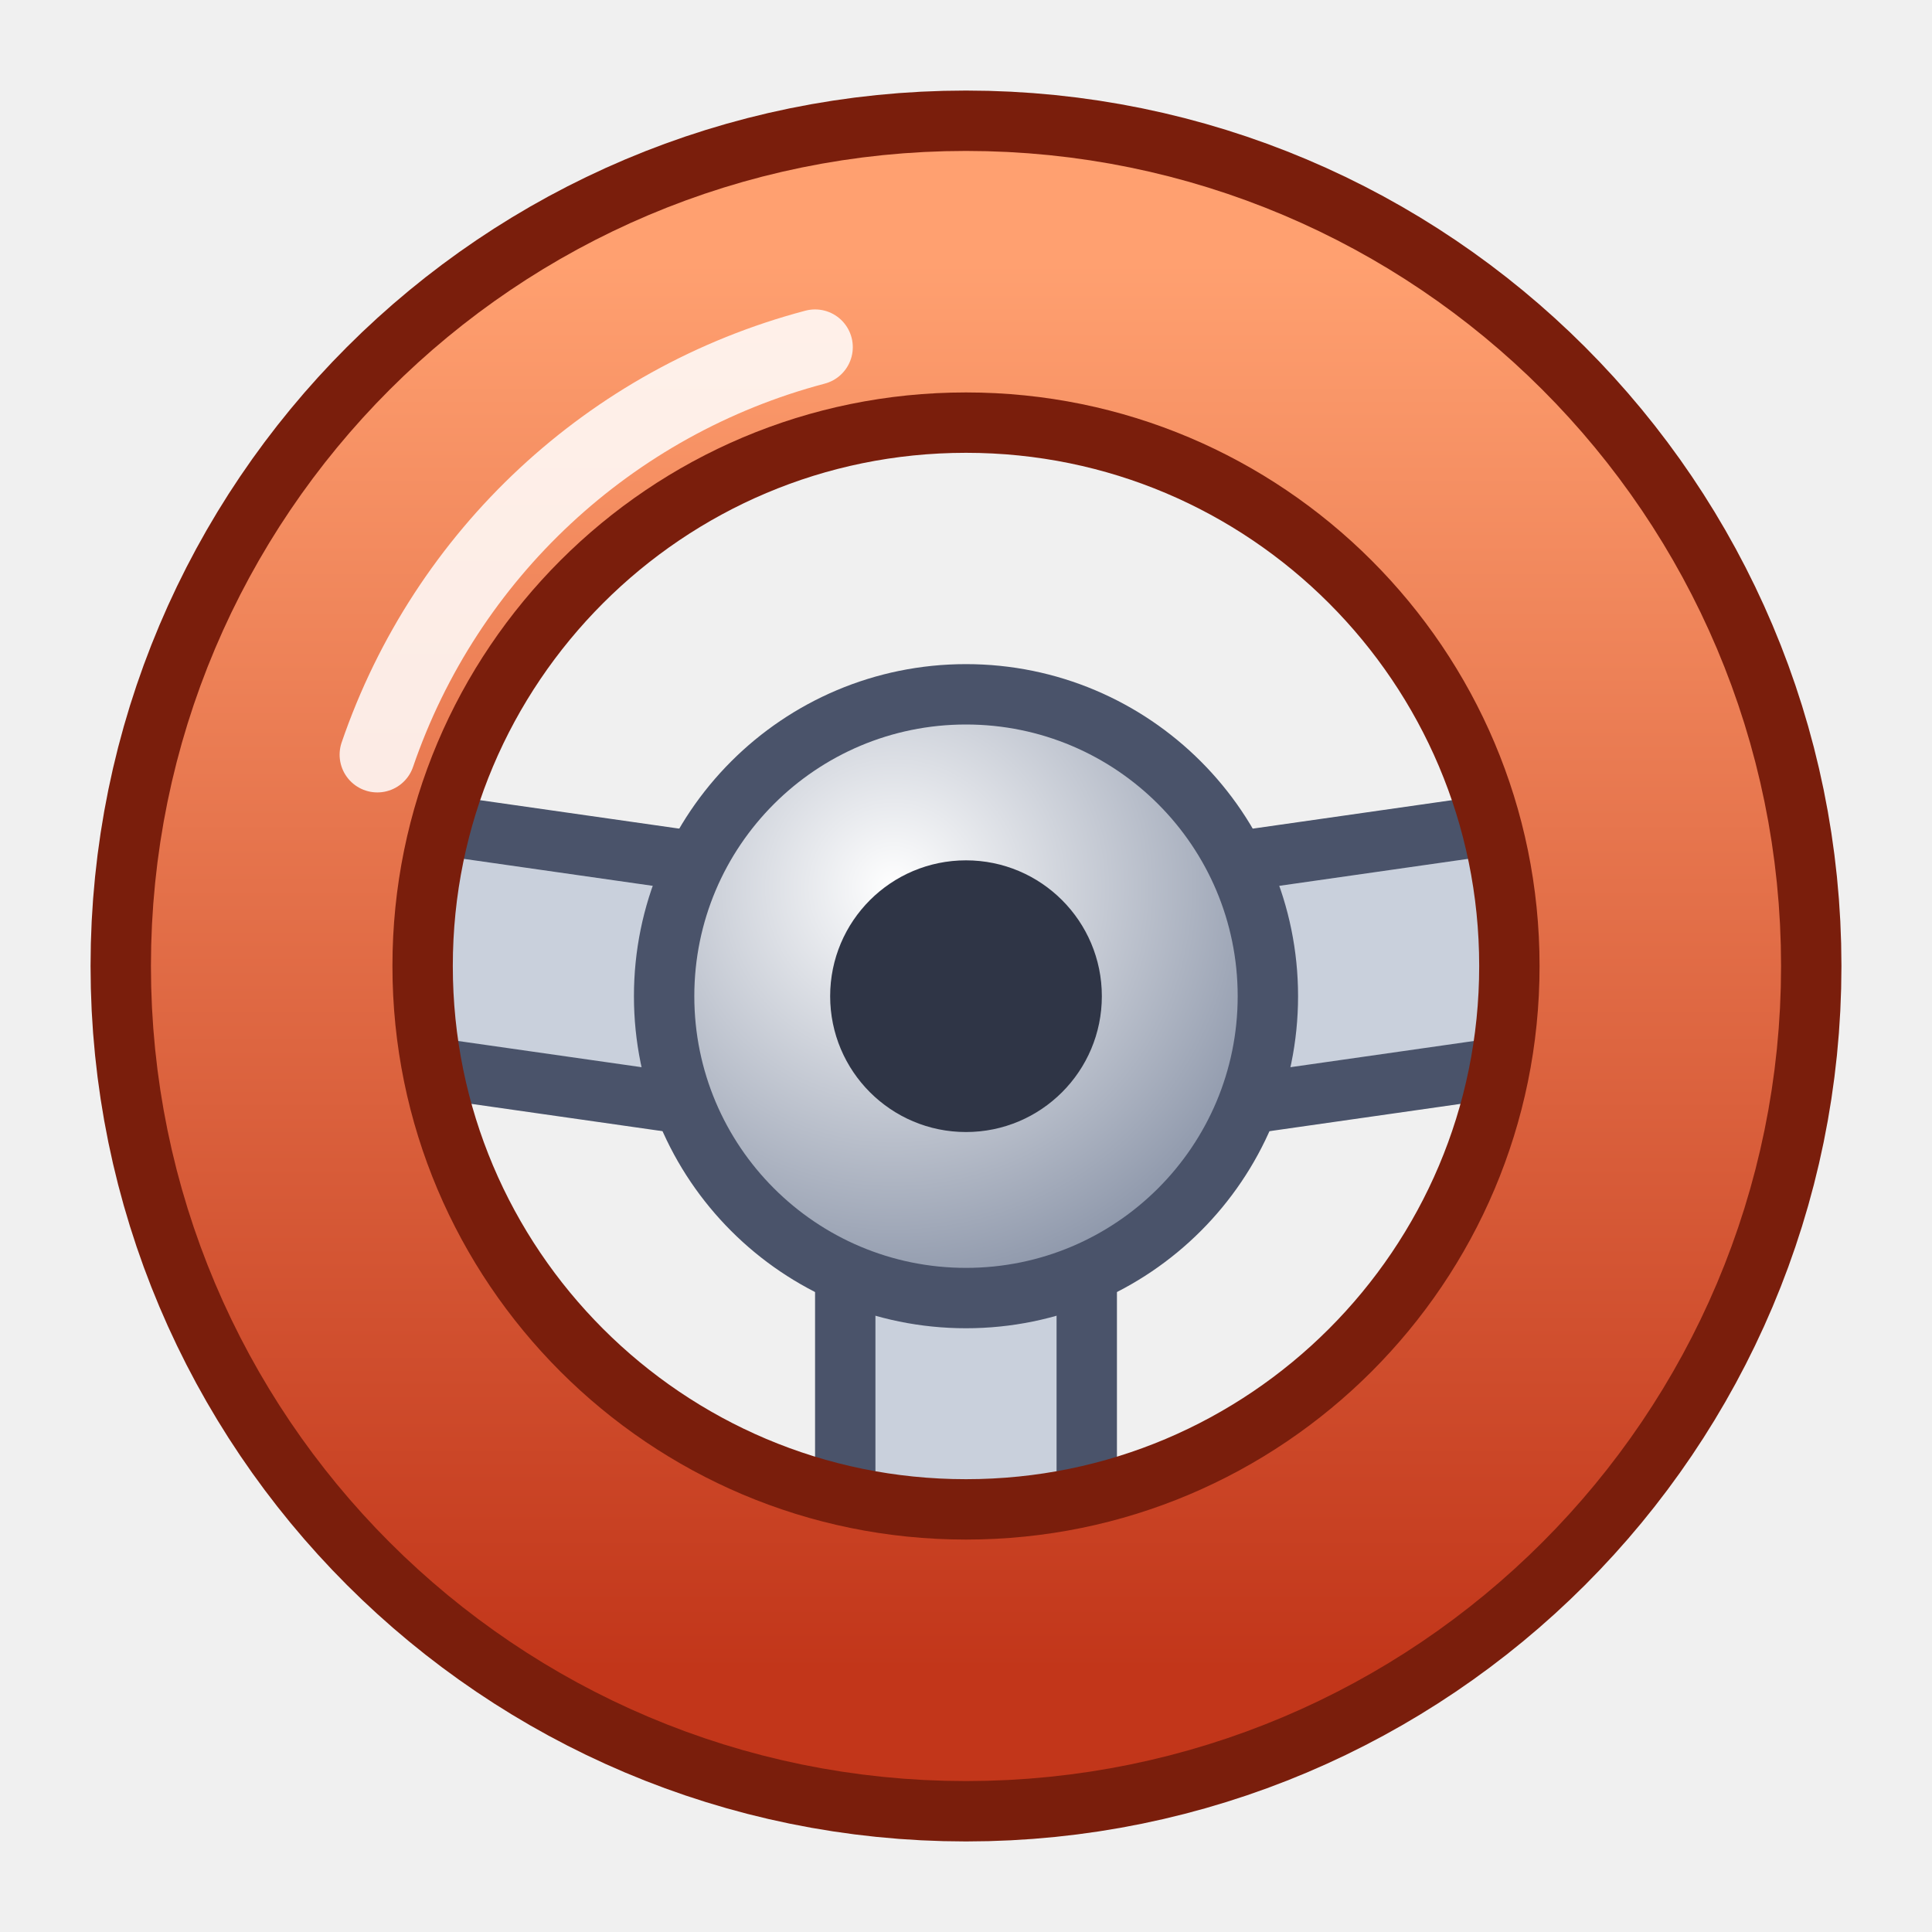
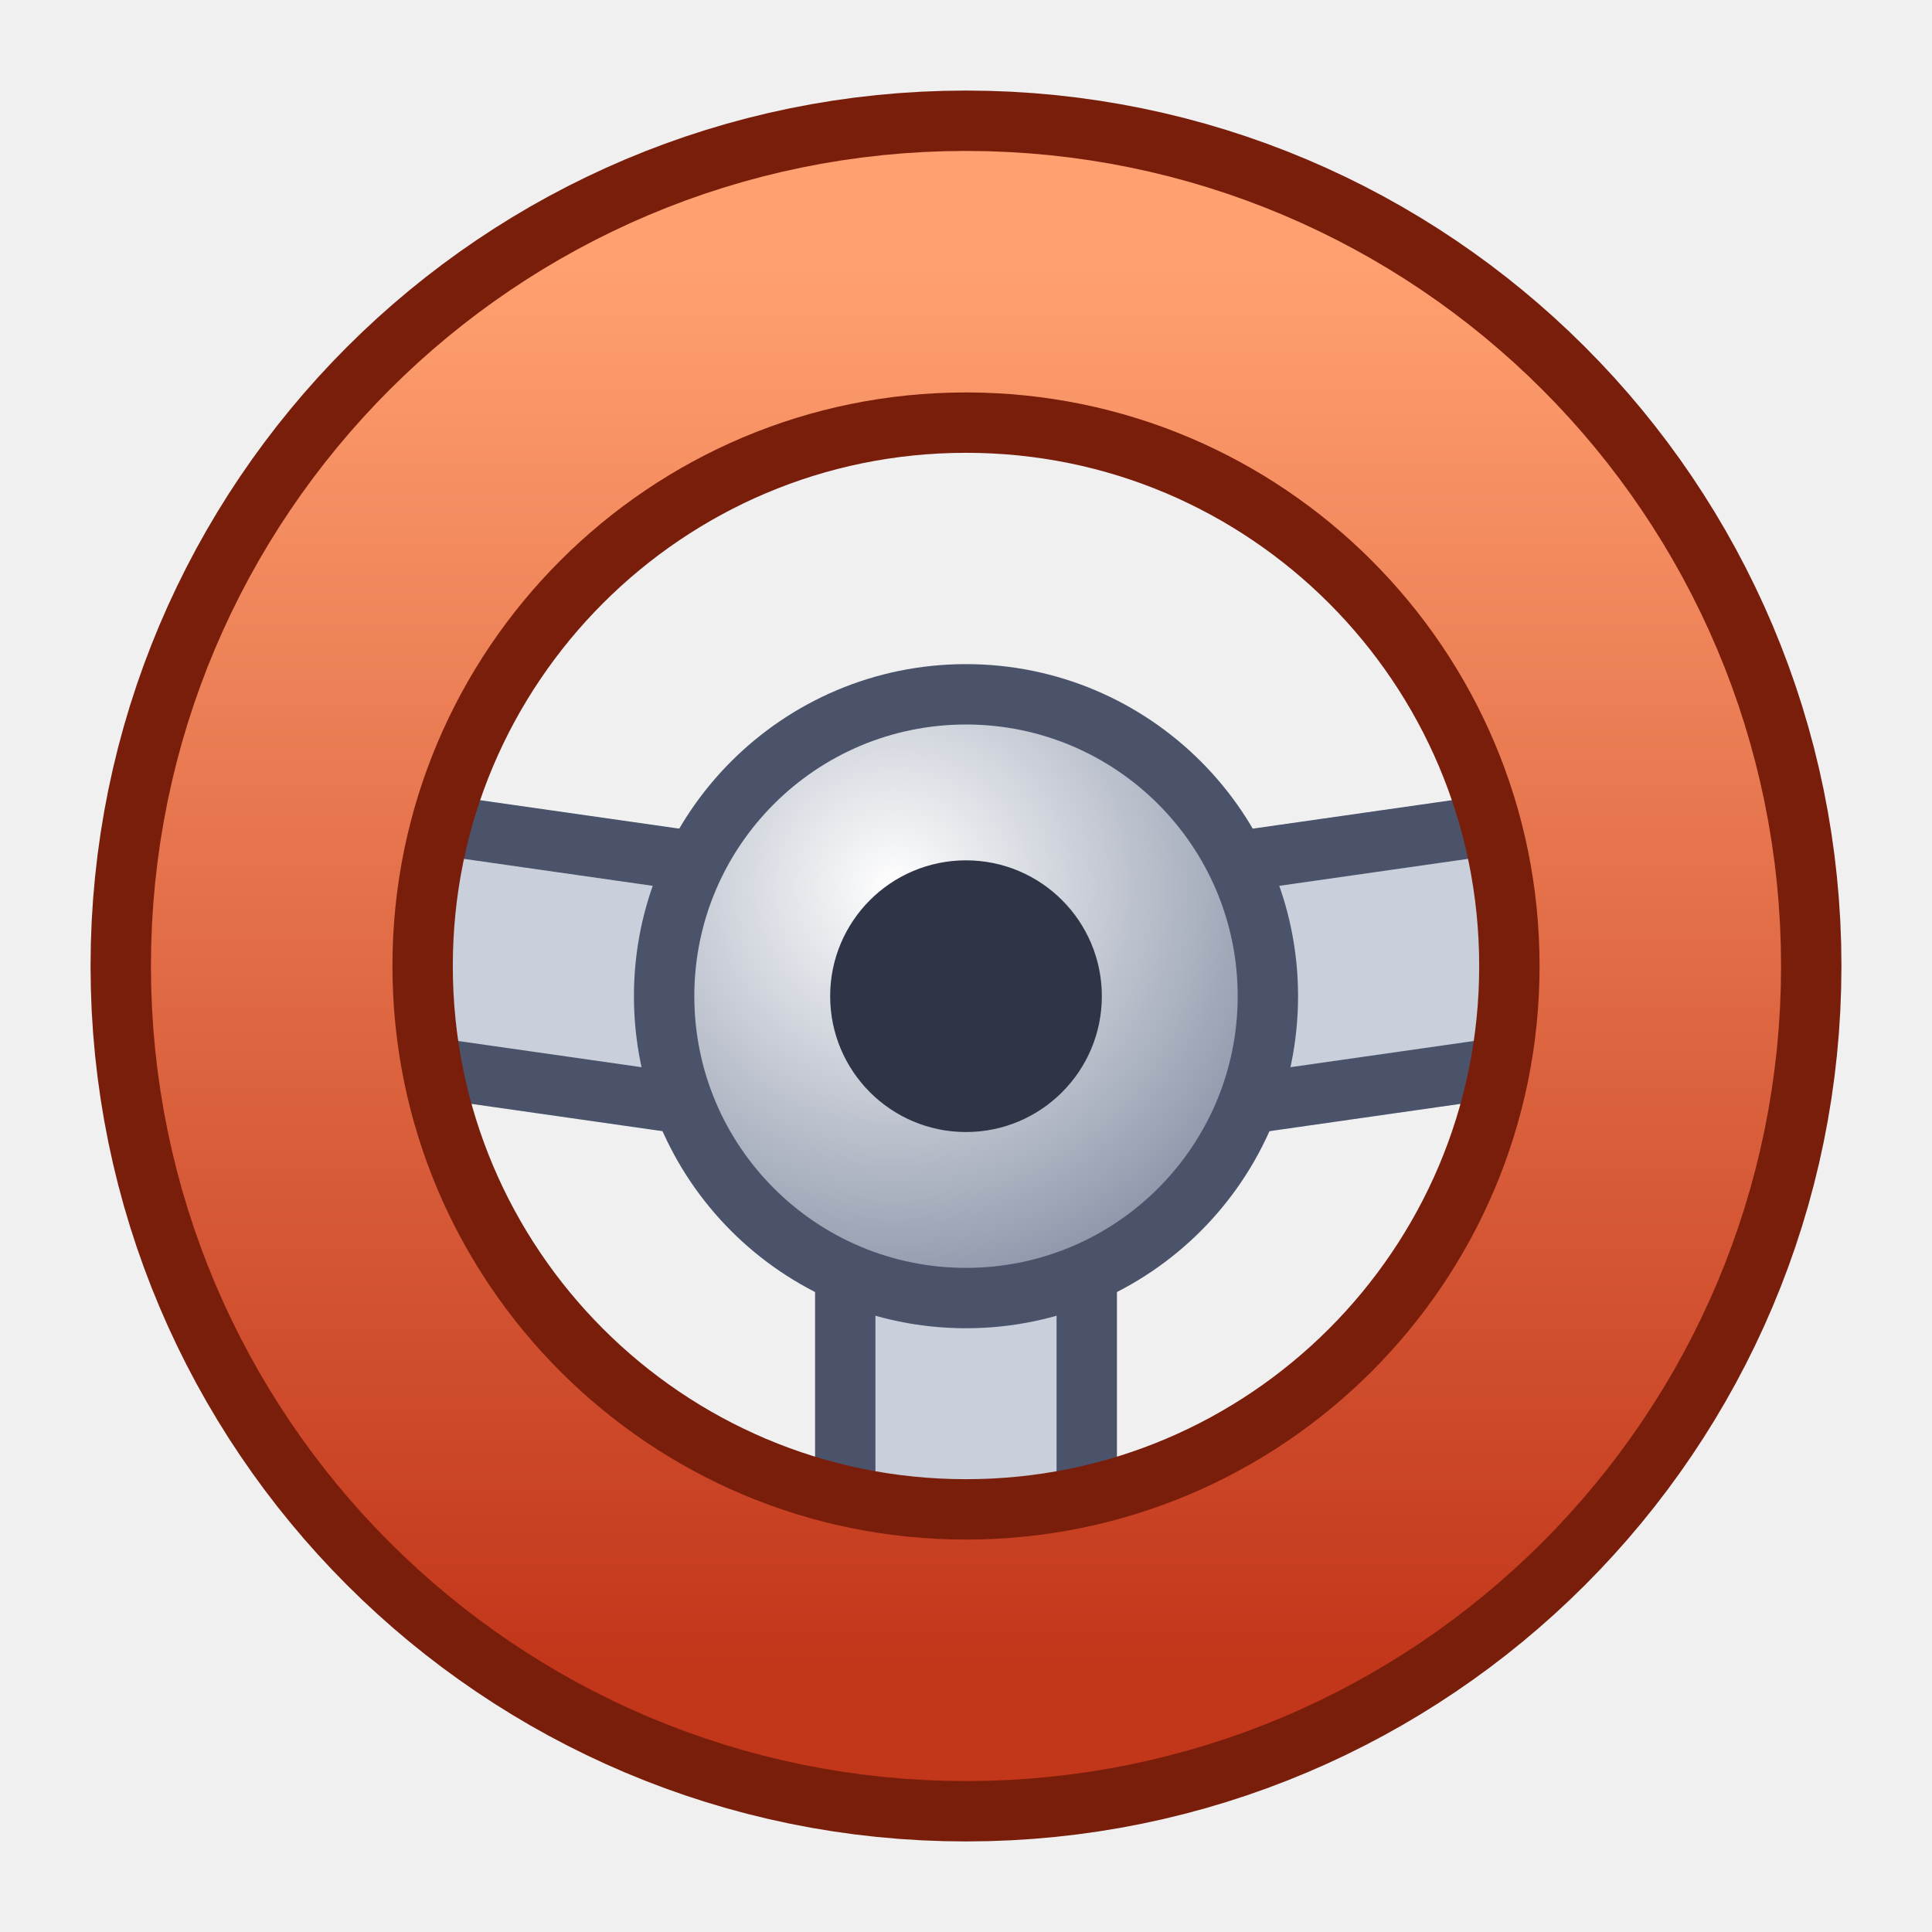
<svg xmlns="http://www.w3.org/2000/svg" width="64" height="64" viewBox="0 0 64 64">
  <defs>
    <linearGradient id="steeringflatr" x1="0" y1="0" x2="0" y2="1">
      <stop offset="0" stop-color="#ffa070" />
      <stop offset="1" stop-color="#c2361a" />
    </linearGradient>
    <radialGradient id="steeringflath" cx="0.38" cy="0.32" r="0.78">
      <stop offset="0" stop-color="#ffffff" />
      <stop offset="1" stop-color="#7d889e" />
    </radialGradient>
  </defs>
  <path d="M12 31 L26 33 M52 31 L38 33 M32 40 V54" fill="none" stroke="#4a536a" stroke-width="10" stroke-linecap="round" stroke-linejoin="round" />
  <path d="M12 31 L26 33 M52 31 L38 33 M32 40 V54" fill="none" stroke="#c9d0dc" stroke-width="6" stroke-linecap="round" stroke-linejoin="round" />
  <circle cx="32" cy="32" r="23" fill="none" stroke="#7a1e0c" stroke-width="12" />
  <circle cx="32" cy="32" r="23" fill="none" stroke="url(#steeringflatr)" stroke-width="8" />
-   <path d="M12.5 25 A21 21 0 0 1 27 11.5" fill="none" stroke="#fff" stroke-width="2.5" stroke-linecap="round" stroke-linejoin="round" opacity="0.85" />
  <circle cx="32" cy="33" r="10" fill="url(#steeringflath)" stroke="#4a536a" stroke-width="2" stroke-linejoin="round" stroke-linecap="round" />
  <circle cx="32" cy="33" r="4.5" fill="#2f3546" />
</svg>
